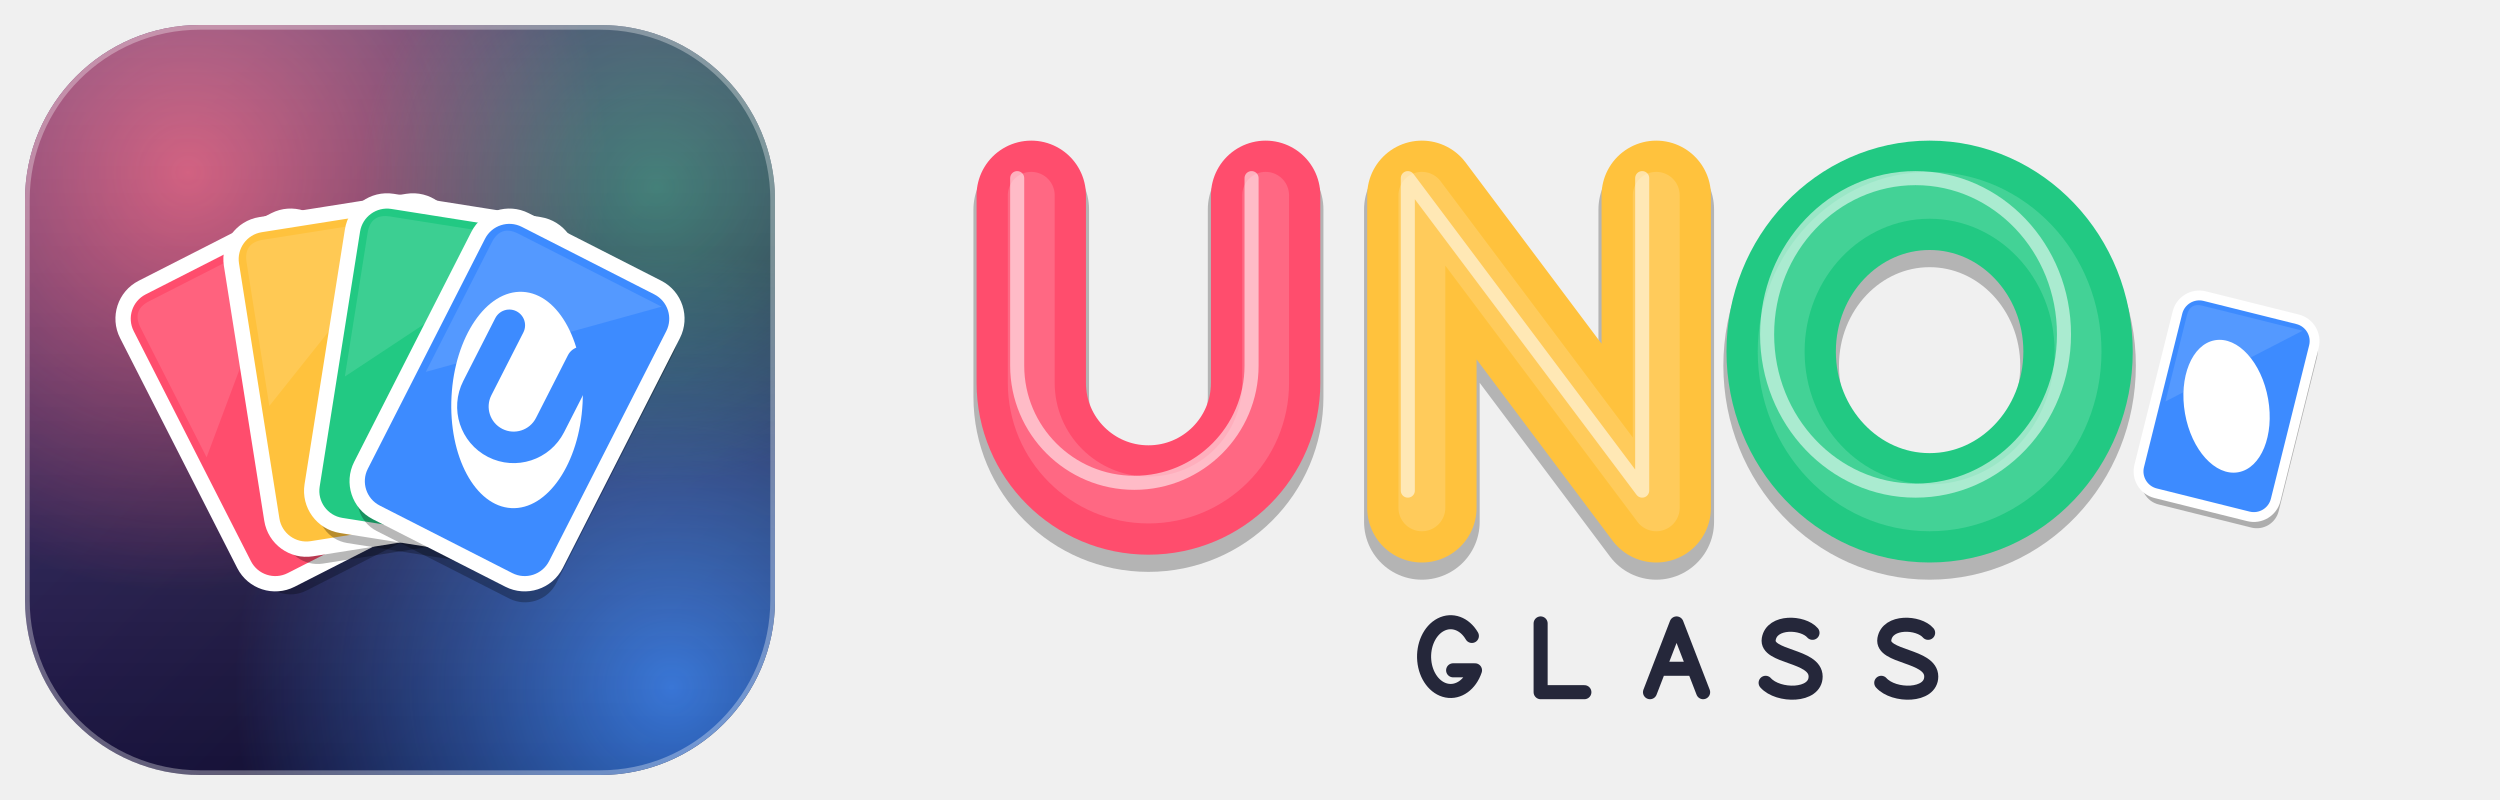
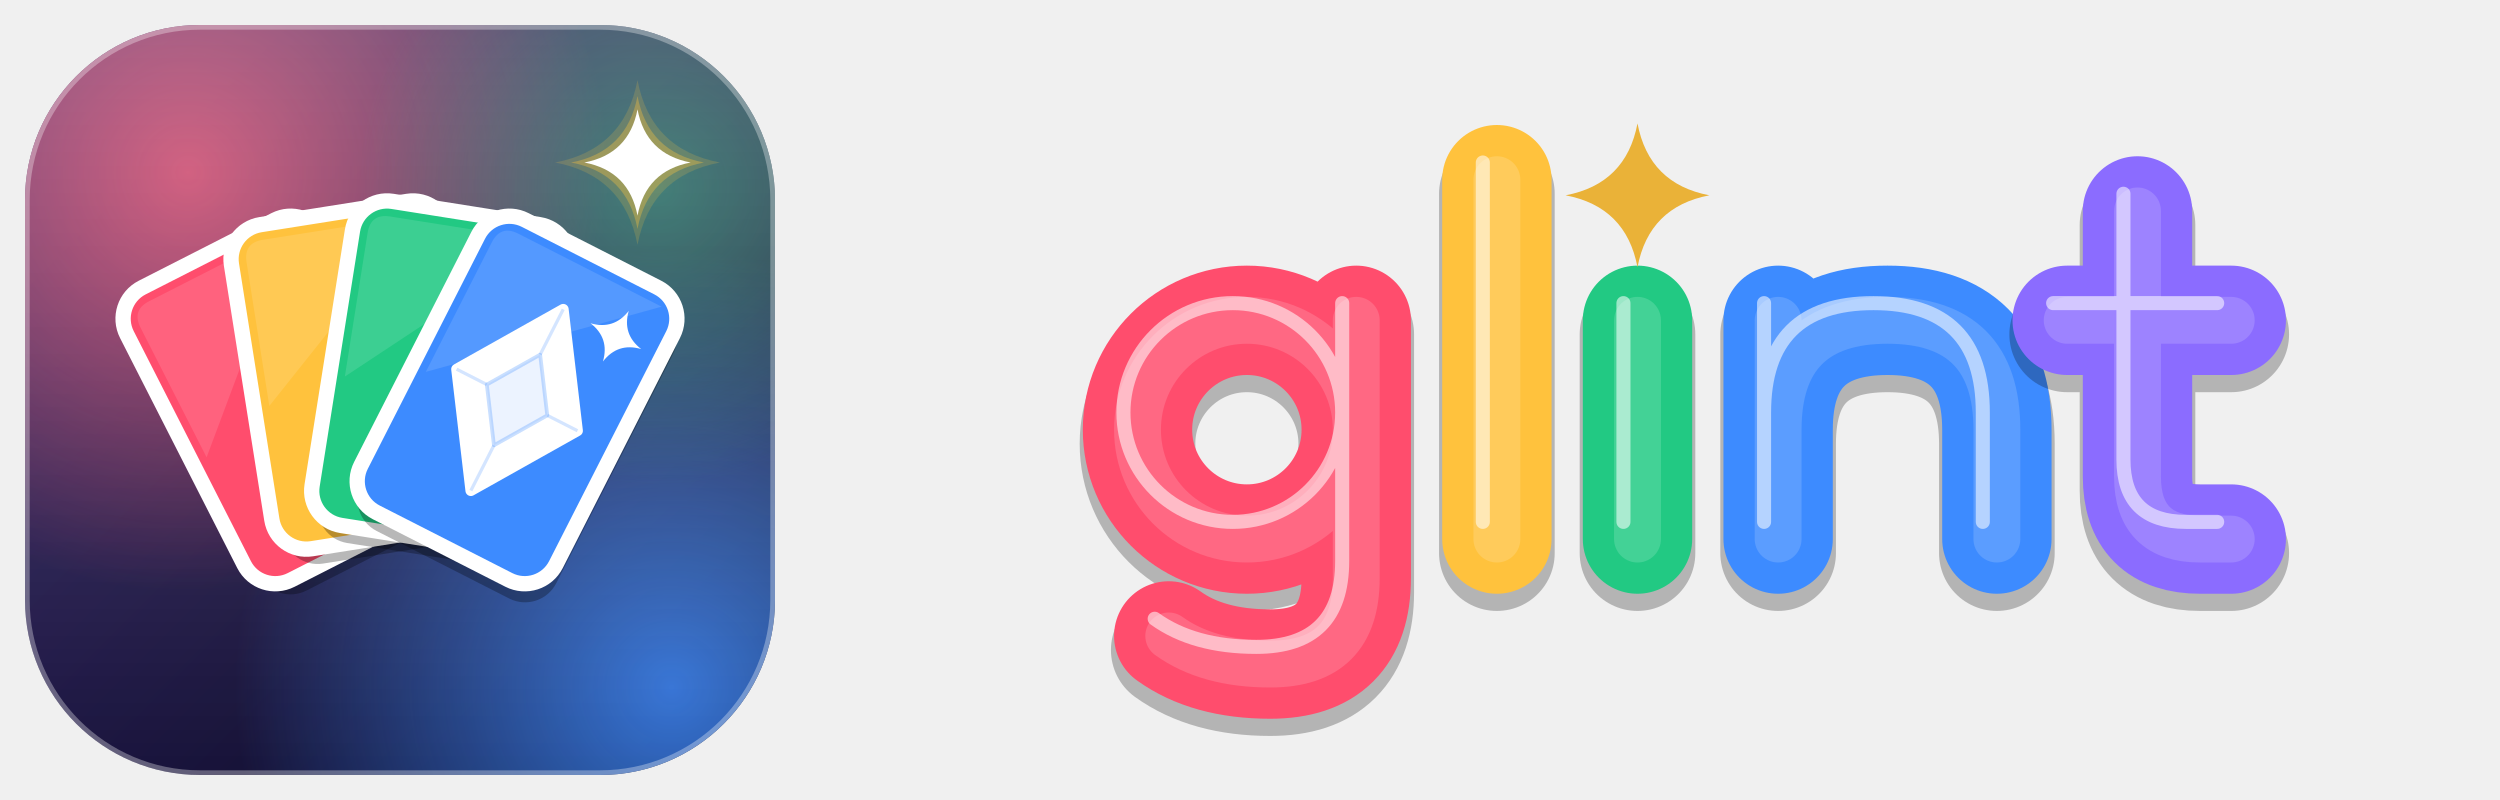
<svg xmlns="http://www.w3.org/2000/svg" width="1600" height="512" viewBox="0 0 1600 512">
  <g>
    <defs>
      <linearGradient id="ebg" x1="0" y1="0" x2="1" y2="1">
        <stop offset="0" stop-color="#2A1B5E" />
        <stop offset="1" stop-color="#0B0D22" />
      </linearGradient>
      <radialGradient id="egr">
        <stop offset="0" stop-color="#FF4D6D" stop-opacity="0.75" />
        <stop offset="1" stop-color="#FF4D6D" stop-opacity="0" />
      </radialGradient>
      <radialGradient id="egb">
        <stop offset="0" stop-color="#3D8BFF" stop-opacity="0.8" />
        <stop offset="1" stop-color="#3D8BFF" stop-opacity="0" />
      </radialGradient>
      <radialGradient id="egg">
        <stop offset="0" stop-color="#22C983" stop-opacity="0.45" />
        <stop offset="1" stop-color="#22C983" stop-opacity="0" />
      </radialGradient>
      <clipPath id="eclip">
        <rect x="16" y="16" width="480" height="480" rx="112" />
      </clipPath>
      <linearGradient id="egloss" x1="0" y1="0" x2="0" y2="1">
        <stop offset="0" stop-color="#FFFFFF" stop-opacity="0.22" />
        <stop offset="1" stop-color="#FFFFFF" stop-opacity="0" />
      </linearGradient>
    </defs>
    <rect x="16" y="16" width="480" height="480" rx="112" fill="url(#ebg)" />
    <g clip-path="url(#eclip)">
      <circle cx="120" cy="110" r="270" fill="url(#egr)" />
      <circle cx="430" cy="440" r="280" fill="url(#egb)" />
      <circle cx="420" cy="120" r="190" fill="url(#egg)" />
    </g>
    <rect x="16" y="16" width="480" height="480" rx="112" fill="url(#egloss)" />
    <rect x="17.5" y="17.5" width="477" height="477" rx="110.5" fill="none" stroke="#FFFFFF" stroke-opacity="0.32" stroke-width="3" />
    <g transform="rotate(-27 256 403.0)">
      <rect x="191.6" y="143.5" width="140.0" height="210.0" rx="22.4" fill="#000" fill-opacity="0.28" />
      <rect x="186.0" y="133.0" width="140.0" height="210.0" rx="22.4" fill="#FF4D6D" stroke="#FFFFFF" stroke-width="9.8" />
      <path d="M 195.8 155.4 Q 195.8 142.8 208.4 142.8 L 311.3 142.8 L 195.8 248.5 Z" fill="#FFFFFF" fill-opacity="0.12" />
    </g>
    <g transform="rotate(-9 256 403.0)">
      <rect x="191.6" y="143.5" width="140.0" height="210.0" rx="22.4" fill="#000" fill-opacity="0.28" />
      <rect x="186.0" y="133.0" width="140.0" height="210.0" rx="22.4" fill="#FFC23D" stroke="#FFFFFF" stroke-width="9.8" />
      <path d="M 195.8 155.4 Q 195.8 142.8 208.4 142.8 L 311.3 142.8 L 195.8 248.5 Z" fill="#FFFFFF" fill-opacity="0.12" />
    </g>
    <g transform="rotate(9 256 403.0)">
      <rect x="191.6" y="143.5" width="140.0" height="210.0" rx="22.4" fill="#000" fill-opacity="0.28" />
      <rect x="186.0" y="133.0" width="140.0" height="210.0" rx="22.4" fill="#22C983" stroke="#FFFFFF" stroke-width="9.8" />
      <path d="M 195.8 155.4 Q 195.8 142.8 208.4 142.8 L 311.3 142.8 L 195.8 248.5 Z" fill="#FFFFFF" fill-opacity="0.12" />
    </g>
    <g transform="rotate(27 256 403.0)">
      <rect x="191.6" y="143.5" width="140.0" height="210.0" rx="22.4" fill="#000" fill-opacity="0.28" />
      <rect x="186.0" y="133.0" width="140.0" height="210.0" rx="22.4" fill="#3D8BFF" stroke="#FFFFFF" stroke-width="9.8" />
      <path d="M 195.8 155.4 Q 195.8 142.8 208.4 142.8 L 311.3 142.8 L 195.8 248.5 Z" fill="#FFFFFF" fill-opacity="0.12" />
-       <ellipse cx="256.0" cy="238.0" rx="42.0" ry="69.3" transform="rotate(-24 256.0 238.0)" fill="#FFFFFF" />
-       <path d="M 229.898 197.661 V 242.746 A 26.102 26.102 0 0 0 282.102 242.746 V 197.661" fill="none" stroke="#3D8BFF" stroke-width="20.169" stroke-linecap="round" stroke-linejoin="round" />
+       <polygon points="256.0,172.9 299.4,238.0 256.0,303.1 212.6,238.0" fill="#FFFFFF" stroke="#FFFFFF" stroke-width="6.944" stroke-linejoin="round" />
+       <polygon points="256.0,205.45 277.7,238.0 256.0,270.55 234.3,238.0" fill="#3D8BFF" fill-opacity="0.10" stroke="#3D8BFF" stroke-opacity="0.28" stroke-width="2.43" stroke-linejoin="round" />
+       <line x1="256.0" y1="205.45" x2="256.0" y2="172.9" stroke="#3D8BFF" stroke-opacity="0.22" stroke-width="2.083" />
+       <line x1="277.7" y1="238.0" x2="299.4" y2="238.0" stroke="#3D8BFF" stroke-opacity="0.22" stroke-width="2.083" />
+       <line x1="256.0" y1="270.55" x2="256.0" y2="303.1" stroke="#3D8BFF" stroke-opacity="0.22" stroke-width="2.083" />
+       <line x1="234.3" y1="238.0" x2="212.6" y2="238.0" stroke="#3D8BFF" stroke-opacity="0.22" stroke-width="2.083" />
+       <polygon points="256.0,172.9 234.3,238.0 212.6,238.0" fill="#FFFFFF" fill-opacity="0.0" />
+       <path d="M 293.8 154.7 Q 296.712 169.988 312.0 172.9 Q 296.712 175.812 293.8 191.1 Q 290.888 175.812 275.6 172.9 Q 290.888 169.988 293.8 154.7 Z" fill="#FFFFFF" />
+     </g>
+     <path d="M 408 51.3 Q 416.432 95.568 460.7 104 Q 416.432 112.432 408 156.7 Q 399.568 112.432 355.3 104 Q 399.568 95.568 408 51.3 Z" fill="#FFC23D" fill-opacity="0.18" />
+     <path d="M 408 61.5 Q 414.8 97.2 450.5 104 Q 414.8 110.8 408 146.5 Q 401.2 110.8 365.5 104 Q 401.2 97.2 408 61.5 Z" fill="#FFC23D" fill-opacity="0.35" />
+     <path d="M 408 70 Q 413.44 98.56 442 104 Q 413.44 109.44 408 138 Q 402.56 109.44 374 104 Q 402.56 98.56 408 70 Z" fill="#FFFFFF" />
+   </g>
+   <g transform="translate(580 55) scale(1.0)">
+     <g transform="translate(18 0)">
+       <path d="M 130 220 A 70 70 0 1 0 270 220 A 70 70 0 1 0 130 220 Z M 270 150 V 315 Q 270 370 215 370 Q 175 370 150 352" fill="none" stroke="#000" stroke-opacity="0.25" stroke-width="74" stroke-linecap="round" stroke-linejoin="round" transform="translate(0 9)" />
+       <path d="M 130 220 A 70 70 0 1 0 270 220 A 70 70 0 1 0 130 220 Z M 270 150 V 315 Q 270 370 215 370 Q 175 370 150 352" fill="none" stroke="#FF4D6D" stroke-width="70" stroke-linecap="round" stroke-linejoin="round" />
+       <path d="M 130 220 A 70 70 0 1 0 270 220 A 70 70 0 1 0 130 220 Z M 270 150 V 315 Q 270 370 215 370 Q 175 370 150 352" fill="none" stroke="#FF7E95" stroke-opacity="0.55" stroke-width="30" stroke-linecap="round" stroke-linejoin="round" />
+       <path d="M 130 220 A 70 70 0 1 0 270 220 A 70 70 0 1 0 130 220 Z M 270 150 V 315 Q 270 370 215 370 Q 175 370 150 352" fill="none" stroke="#FFFFFF" stroke-opacity="0.55" stroke-width="9" stroke-linecap="round" stroke-linejoin="round" transform="translate(-9 -11)" />
+       <path d="M 360 60 V 290" fill="none" stroke="#000" stroke-opacity="0.25" stroke-width="74" stroke-linecap="round" stroke-linejoin="round" transform="translate(0 9)" />
+       <path d="M 360 60 V 290" fill="none" stroke="#FFC23D" stroke-width="70" stroke-linecap="round" stroke-linejoin="round" />
+       <path d="M 360 60 V 290" fill="none" stroke="#FFD373" stroke-opacity="0.55" stroke-width="30" stroke-linecap="round" stroke-linejoin="round" />
+       <path d="M 360 60 V 290" fill="none" stroke="#FFFFFF" stroke-opacity="0.55" stroke-width="9" stroke-linecap="round" stroke-linejoin="round" transform="translate(-9 -11)" />
+       <path d="M 450 150 V 290" fill="none" stroke="#000" stroke-opacity="0.25" stroke-width="74" stroke-linecap="round" stroke-linejoin="round" transform="translate(0 9)" />
+       <path d="M 450 150 V 290" fill="none" stroke="#22C983" stroke-width="70" stroke-linecap="round" stroke-linejoin="round" />
+       <path d="M 450 150 V 290" fill="none" stroke="#5FD8A5" stroke-opacity="0.55" stroke-width="30" stroke-linecap="round" stroke-linejoin="round" />
+       <path d="M 450 150 V 290" fill="none" stroke="#FFFFFF" stroke-opacity="0.55" stroke-width="9" stroke-linecap="round" stroke-linejoin="round" transform="translate(-9 -11)" />
+       <path d="M 540 290 V 150 M 540 220 Q 540 150 610 150 Q 680 150 680 220 V 290" fill="none" stroke="#000" stroke-opacity="0.25" stroke-width="74" stroke-linecap="round" stroke-linejoin="round" transform="translate(0 9)" />
+       <path d="M 540 290 V 150 M 540 220 Q 540 150 610 150 Q 680 150 680 220 V 290" fill="none" stroke="#3D8BFF" stroke-width="70" stroke-linecap="round" stroke-linejoin="round" />
+       <path d="M 540 290 V 150 M 540 220 Q 540 150 610 150 Q 680 150 680 220 V 290" fill="none" stroke="#73ABFF" stroke-opacity="0.55" stroke-width="30" stroke-linecap="round" stroke-linejoin="round" />
+       <path d="M 540 290 V 150 M 540 220 Q 540 150 610 150 Q 680 150 680 220 V 290" fill="none" stroke="#FFFFFF" stroke-opacity="0.55" stroke-width="9" stroke-linecap="round" stroke-linejoin="round" transform="translate(-9 -11)" />
+       <path d="M 770 80 V 250 Q 770 290 810 290 H 830 M 725 150 H 830" fill="none" stroke="#000" stroke-opacity="0.25" stroke-width="74" stroke-linecap="round" stroke-linejoin="round" transform="translate(0 9)" />
+       <path d="M 770 80 V 250 Q 770 290 810 290 H 830 M 725 150 H 830" fill="none" stroke="#8B6CFF" stroke-width="70" stroke-linecap="round" stroke-linejoin="round" />
+       <path d="M 770 80 V 250 Q 770 290 810 290 H 830 M 725 150 H 830" fill="none" stroke="#AB95FF" stroke-opacity="0.55" stroke-width="30" stroke-linecap="round" stroke-linejoin="round" />
+       <path d="M 770 80 V 250 Q 770 290 810 290 H 830 M 725 150 H 830" fill="none" stroke="#FFFFFF" stroke-opacity="0.55" stroke-width="9" stroke-linecap="round" stroke-linejoin="round" transform="translate(-9 -11)" />
+       <path d="M 450 24 Q 457.36 62.64 496 70 Q 457.36 77.36 450 116 Q 442.64 77.36 404 70 Q 442.64 62.64 450 24 Z" fill="#EAB238" />
    </g>
  </g>
-   <g transform="translate(580 55) scale(1.0)">
-     <path d="M 80 70 V 190 A 75 75 0 0 0 230 190 V 70" fill="none" stroke="#000" stroke-opacity="0.25" stroke-width="74" stroke-linecap="round" stroke-linejoin="round" transform="translate(0 9)" />
-     <path d="M 80 70 V 190 A 75 75 0 0 0 230 190 V 70" fill="none" stroke="#FF4D6D" stroke-width="70" stroke-linecap="round" stroke-linejoin="round" />
-     <path d="M 80 70 V 190 A 75 75 0 0 0 230 190 V 70" fill="none" stroke="#FF7E95" stroke-opacity="0.55" stroke-width="30" stroke-linecap="round" stroke-linejoin="round" />
-     <path d="M 80 70 V 190 A 75 75 0 0 0 230 190 V 70" fill="none" stroke="#FFFFFF" stroke-opacity="0.55" stroke-width="9" stroke-linecap="round" stroke-linejoin="round" transform="translate(-9 -11)" />
-     <path d="M 330 270 V 70 L 480 270 V 70" fill="none" stroke="#000" stroke-opacity="0.25" stroke-width="74" stroke-linecap="round" stroke-linejoin="round" transform="translate(0 9)" />
-     <path d="M 330 270 V 70 L 480 270 V 70" fill="none" stroke="#FFC23D" stroke-width="70" stroke-linecap="round" stroke-linejoin="round" />
-     <path d="M 330 270 V 70 L 480 270 V 70" fill="none" stroke="#FFD373" stroke-opacity="0.55" stroke-width="30" stroke-linecap="round" stroke-linejoin="round" />
-     <path d="M 330 270 V 70 L 480 270 V 70" fill="none" stroke="#FFFFFF" stroke-opacity="0.55" stroke-width="9" stroke-linecap="round" stroke-linejoin="round" transform="translate(-9 -11)" />
-     <path d="M 655 70 A 95 100 0 1 1 654.9 70 Z" fill="none" stroke="#000" stroke-opacity="0.25" stroke-width="74" stroke-linecap="round" stroke-linejoin="round" transform="translate(0 9)" />
-     <path d="M 655 70 A 95 100 0 1 1 654.9 70 Z" fill="none" stroke="#22C983" stroke-width="70" stroke-linecap="round" stroke-linejoin="round" />
-     <path d="M 655 70 A 95 100 0 1 1 654.9 70 Z" fill="none" stroke="#5FD8A5" stroke-opacity="0.55" stroke-width="30" stroke-linecap="round" stroke-linejoin="round" />
-     <path d="M 655 70 A 95 100 0 1 1 654.9 70 Z" fill="none" stroke="#FFFFFF" stroke-opacity="0.55" stroke-width="9" stroke-linecap="round" stroke-linejoin="round" transform="translate(-9 -11)" />
-     <g transform="rotate(14 845 205)">
-       <rect x="803.6" y="146.5" width="90" height="130" rx="14.4" fill="#000" fill-opacity="0.28" />
-       <rect x="800" y="140" width="90" height="130" rx="14.4" fill="#3D8BFF" stroke="#FFFFFF" stroke-width="6.3" />
-       <path d="M 806.3 154.4 Q 806.3 146.3 814.4 146.3 L 880.55 146.3 L 806.3 211.5 Z" fill="#FFFFFF" fill-opacity="0.12" />
-       <ellipse cx="845.0" cy="205.0" rx="27.0" ry="42.9" transform="rotate(-24 845.0 205.0)" fill="#FFFFFF" />
-     </g>
-     <path d="M 332 318 A 17 22 0 1 0 334 340 H 320" transform="translate(30 34)" fill="none" stroke="#0B0D22" stroke-opacity="0.88" stroke-width="9" stroke-linecap="round" stroke-linejoin="round" />
-     <path d="M 376 310 V 354 H 404" transform="translate(30 34)" fill="none" stroke="#0B0D22" stroke-opacity="0.88" stroke-width="9" stroke-linecap="round" stroke-linejoin="round" />
-     <path d="M 446 354 L 463 310 L 480 354 M 453 339 H 473" transform="translate(30 34)" fill="none" stroke="#0B0D22" stroke-opacity="0.88" stroke-width="9" stroke-linecap="round" stroke-linejoin="round" />
-     <path d="M 550 316 C 544 309 524 308 522 320 C 520 332 552 330 552 344 C 552 357 528 357 520 348" transform="translate(30 34)" fill="none" stroke="#0B0D22" stroke-opacity="0.88" stroke-width="9" stroke-linecap="round" stroke-linejoin="round" />
-     <path d="M 624 316 C 618 309 598 308 596 320 C 594 332 626 330 626 344 C 626 357 602 357 594 348" transform="translate(30 34)" fill="none" stroke="#0B0D22" stroke-opacity="0.88" stroke-width="9" stroke-linecap="round" stroke-linejoin="round" />
-   </g>
</svg>
